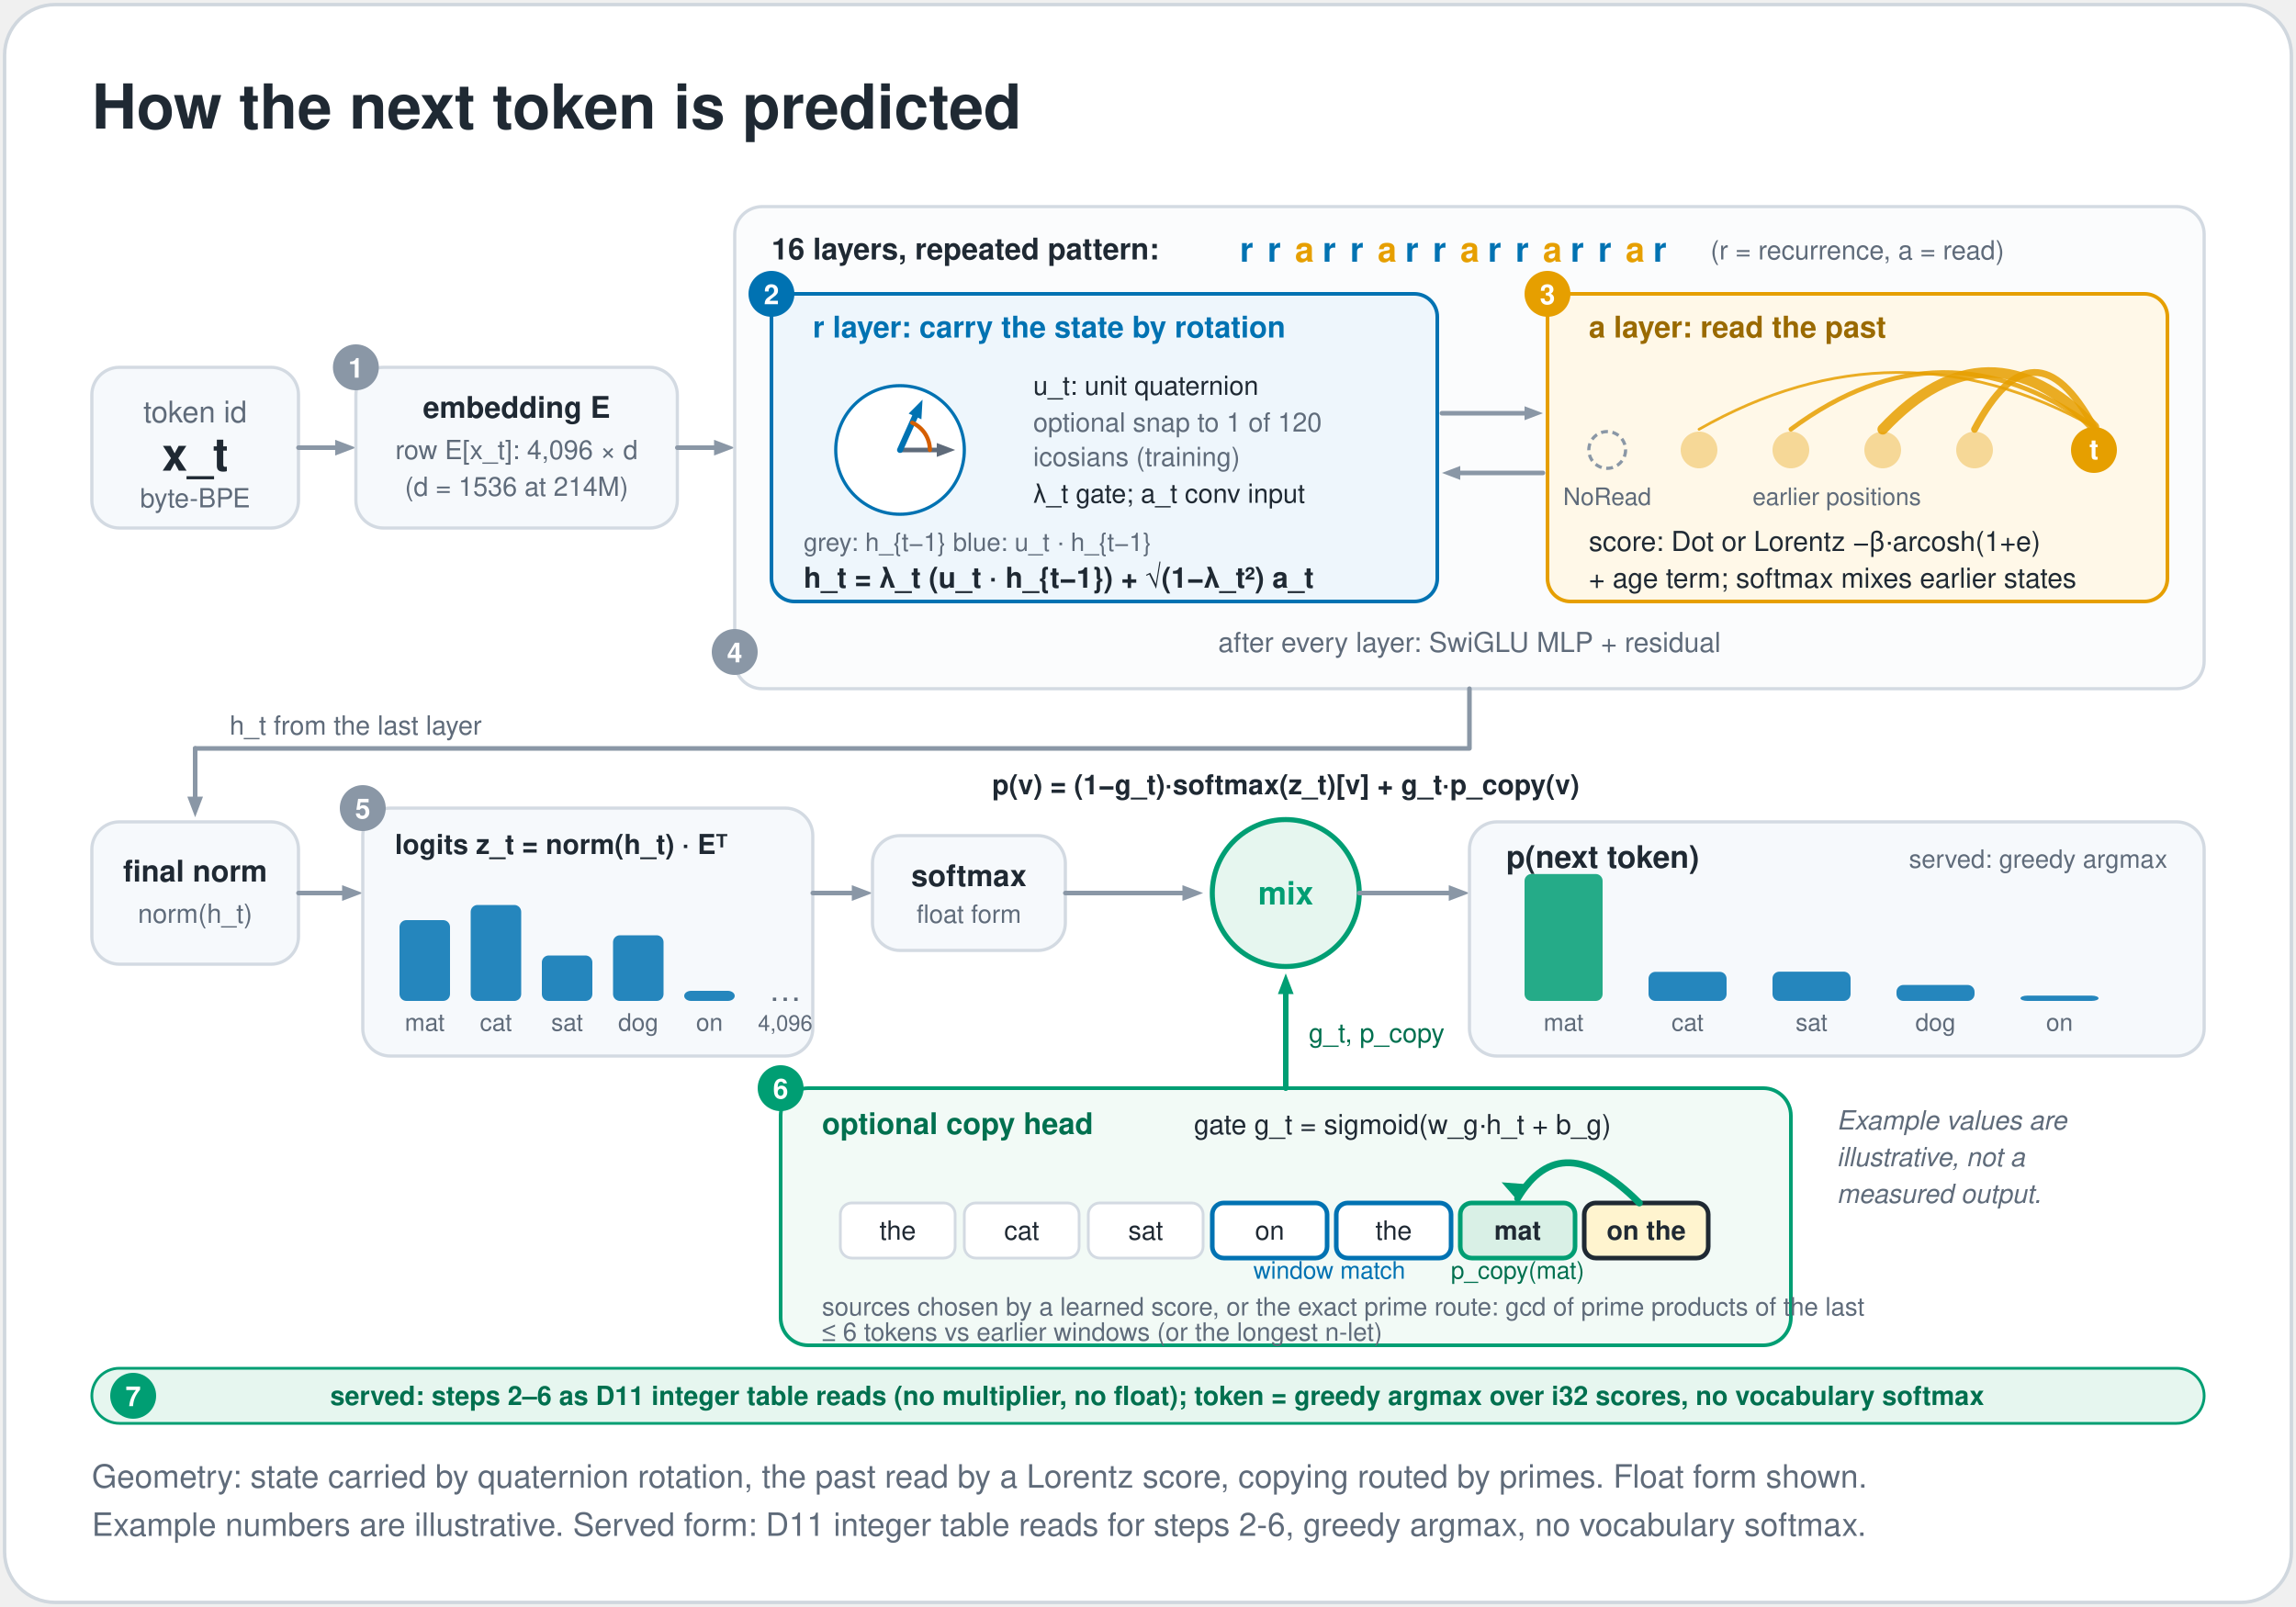
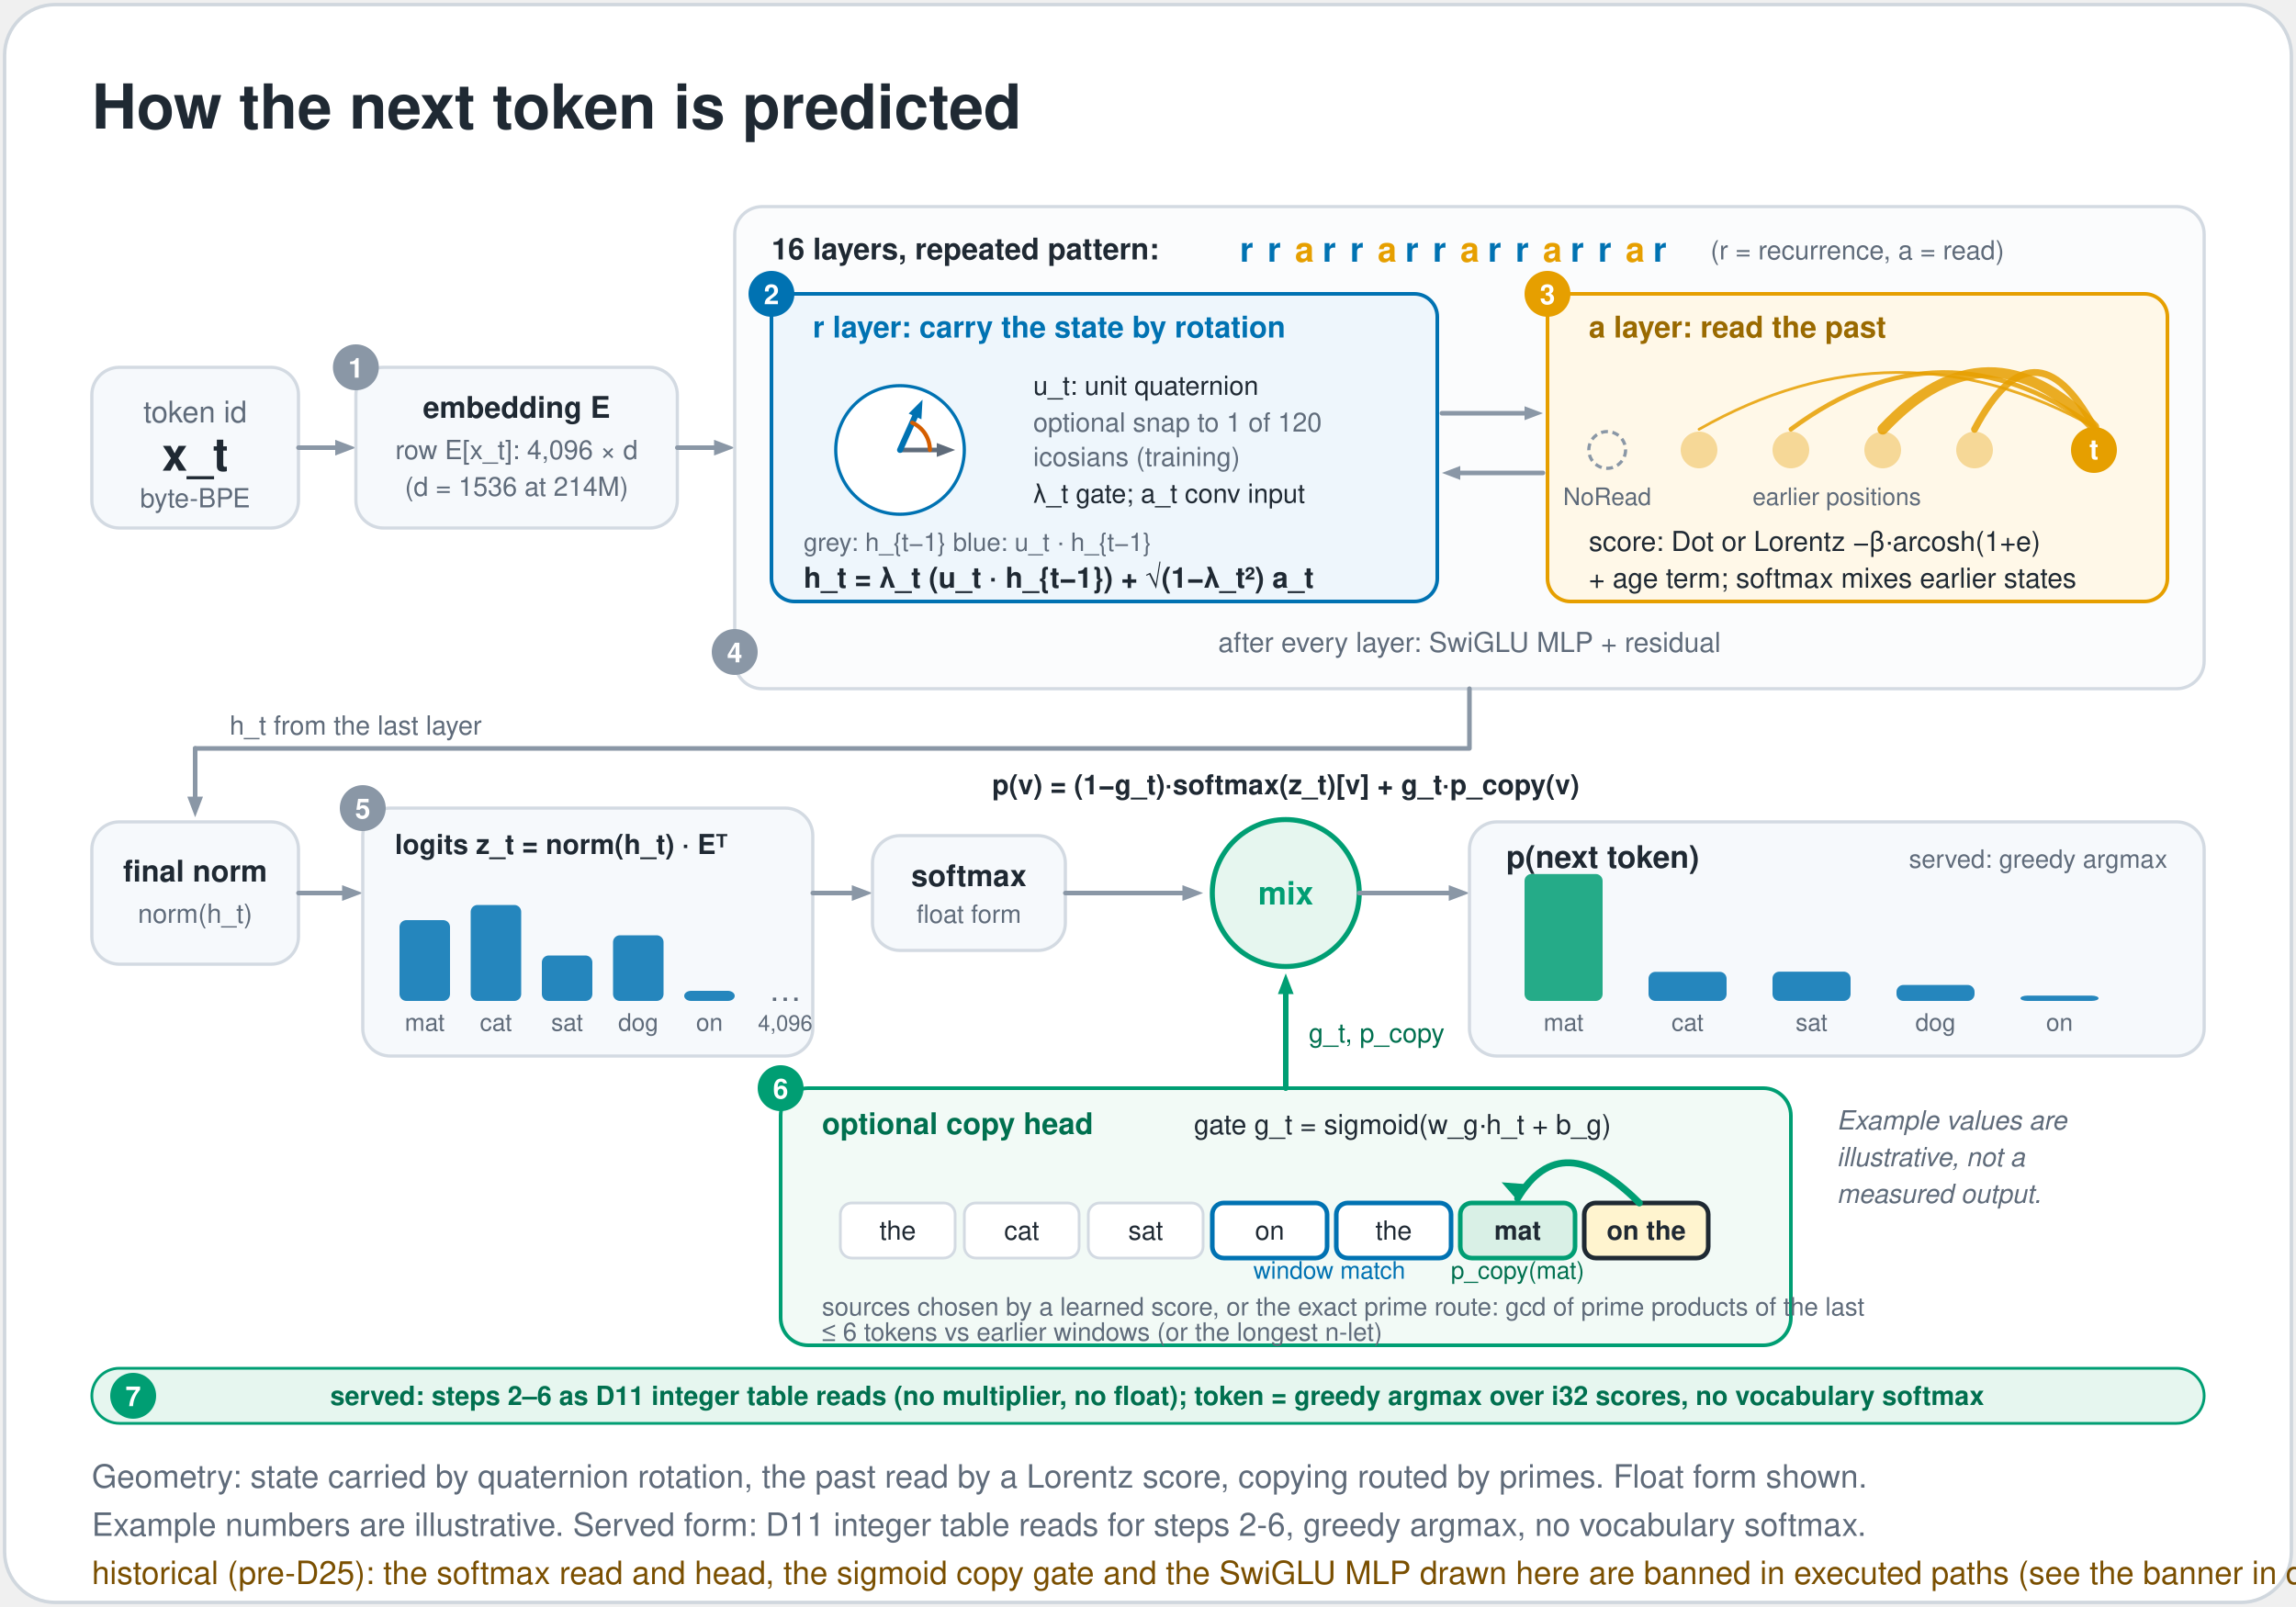
<svg xmlns="http://www.w3.org/2000/svg" viewBox="0 0 1000 700" width="900" height="630" role="img" aria-labelledby="t d" font-family="-apple-system, BlinkMacSystemFont, 'Segoe UI', Helvetica, Arial, sans-serif">
  <rect x="2" y="2" width="996" height="696" rx="22" fill="#ffffff" stroke="#d0d7de" stroke-width="1.5" />
  <text x="40" y="56" font-size="27" font-weight="700" fill="#1f2933">How the next token is predicted</text>
  <rect x="40" y="160" width="90" height="70" rx="12" fill="#f6f9fc" fill-opacity="1" stroke="#d3dae2" stroke-width="1.4" stroke-opacity="1" />
  <text x="85" y="184" font-size="13" fill="#5f6b7a" fill-opacity="1" text-anchor="middle" font-weight="normal">token id</text>
  <text x="85" y="205" font-size="20" fill="#1f2933" fill-opacity="1" text-anchor="middle" font-weight="bold">x_t</text>
  <text x="85" y="221" font-size="11.5" fill="#5f6b7a" fill-opacity="1" text-anchor="middle" font-weight="normal">byte-BPE</text>
  <line x1="130" y1="195" x2="149.6" y2="195" stroke="#8a97a6" stroke-width="2" stroke-opacity="1" stroke-linecap="round" />
  <polygon points="155,195 146,198.42 146,191.58" fill="#8a97a6" fill-opacity="1" />
  <rect x="155" y="160" width="140" height="70" rx="12" fill="#f6f9fc" fill-opacity="1" stroke="#d3dae2" stroke-width="1.4" stroke-opacity="1" />
  <text x="225" y="182" font-size="13" fill="#1f2933" fill-opacity="1" text-anchor="middle" font-weight="bold">embedding E</text>
  <text x="225" y="200" font-size="11.5" fill="#5f6b7a" fill-opacity="1" text-anchor="middle" font-weight="normal">row E[x_t]: 4,096 × d</text>
  <text x="225" y="216" font-size="11.5" fill="#5f6b7a" fill-opacity="1" text-anchor="middle" font-weight="normal">(d = 1536 at 214M)</text>
  <circle cx="155" cy="160" r="10" fill="#8a97a6" fill-opacity="1" stroke="none" stroke-width="1" stroke-opacity="1" />
  <text x="155" y="164.5" font-size="12" fill="#ffffff" fill-opacity="1" text-anchor="middle" font-weight="bold">1</text>
  <line x1="295" y1="195" x2="314.6" y2="195" stroke="#8a97a6" stroke-width="2" stroke-opacity="1" stroke-linecap="round" />
  <polygon points="320,195 311,198.42 311,191.58" fill="#8a97a6" fill-opacity="1" />
  <rect x="320" y="90" width="640" height="210" rx="12" fill="#fbfcfd" fill-opacity="1" stroke="#d3dae2" stroke-width="1.4" stroke-opacity="1" />
  <text x="336" y="113" font-size="13" fill="#1f2933" fill-opacity="1" text-anchor="start" font-weight="bold">16 layers, repeated pattern:</text>
  <text x="540" y="114" font-size="15" fill="#0072B2" fill-opacity="1" text-anchor="start" font-weight="bold">r</text>
  <text x="552" y="114" font-size="15" fill="#0072B2" fill-opacity="1" text-anchor="start" font-weight="bold">r</text>
  <text x="564" y="114" font-size="15" fill="#E69F00" fill-opacity="1" text-anchor="start" font-weight="bold">a</text>
  <text x="576" y="114" font-size="15" fill="#0072B2" fill-opacity="1" text-anchor="start" font-weight="bold">r</text>
  <text x="588" y="114" font-size="15" fill="#0072B2" fill-opacity="1" text-anchor="start" font-weight="bold">r</text>
  <text x="600" y="114" font-size="15" fill="#E69F00" fill-opacity="1" text-anchor="start" font-weight="bold">a</text>
  <text x="612" y="114" font-size="15" fill="#0072B2" fill-opacity="1" text-anchor="start" font-weight="bold">r</text>
  <text x="624" y="114" font-size="15" fill="#0072B2" fill-opacity="1" text-anchor="start" font-weight="bold">r</text>
  <text x="636" y="114" font-size="15" fill="#E69F00" fill-opacity="1" text-anchor="start" font-weight="bold">a</text>
  <text x="648" y="114" font-size="15" fill="#0072B2" fill-opacity="1" text-anchor="start" font-weight="bold">r</text>
  <text x="660" y="114" font-size="15" fill="#0072B2" fill-opacity="1" text-anchor="start" font-weight="bold">r</text>
  <text x="672" y="114" font-size="15" fill="#E69F00" fill-opacity="1" text-anchor="start" font-weight="bold">a</text>
  <text x="684" y="114" font-size="15" fill="#0072B2" fill-opacity="1" text-anchor="start" font-weight="bold">r</text>
  <text x="696" y="114" font-size="15" fill="#0072B2" fill-opacity="1" text-anchor="start" font-weight="bold">r</text>
  <text x="708" y="114" font-size="15" fill="#E69F00" fill-opacity="1" text-anchor="start" font-weight="bold">a</text>
  <text x="720" y="114" font-size="15" fill="#0072B2" fill-opacity="1" text-anchor="start" font-weight="bold">r</text>
  <text x="745" y="113" font-size="11.5" fill="#5f6b7a" fill-opacity="1" text-anchor="start" font-weight="normal">(r = recurrence, a = read)</text>
  <rect x="336" y="128" width="290" height="134" rx="10" fill="#eef6fc" fill-opacity="1" stroke="#0072B2" stroke-width="1.6" stroke-opacity="1" />
  <circle cx="336" cy="128" r="10" fill="#0072B2" fill-opacity="1" stroke="none" stroke-width="1" stroke-opacity="1" />
  <text x="336" y="132.5" font-size="12" fill="#ffffff" fill-opacity="1" text-anchor="middle" font-weight="bold">2</text>
  <text x="354" y="147" font-size="13" fill="#0072B2" fill-opacity="1" text-anchor="start" font-weight="bold">r layer: carry the state by rotation</text>
  <circle cx="392" cy="196" r="28" fill="#ffffff" fill-opacity="1" stroke="#0072B2" stroke-width="1.4" stroke-opacity="1" />
  <line x1="392" y1="196" x2="411.2" y2="196" stroke="#5f6b7a" stroke-width="2" stroke-opacity="1" stroke-linecap="round" />
  <polygon points="416,196 408,199.04 408,192.96" fill="#5f6b7a" fill-opacity="1" />
  <line x1="392" y1="196" x2="399.84" y2="178.47" stroke="#0072B2" stroke-width="2.6" stroke-opacity="1" stroke-linecap="round" />
  <polygon points="401.8,174.09 401.31,182.64 395.76,180.15" fill="#0072B2" fill-opacity="1" />
  <path d="M405 196A13 13 0 0 0 397.31 184.13" fill="none" fill-opacity="1" stroke="#D55E00" stroke-width="1.8" stroke-opacity="1" stroke-linecap="round" stroke-linejoin="round" />
  <text x="450" y="172" font-size="11.5" fill="#1f2933" fill-opacity="1" text-anchor="start" font-weight="normal">u_t: unit quaternion</text>
  <text x="450" y="188" font-size="11.5" fill="#5f6b7a" fill-opacity="1" text-anchor="start" font-weight="normal">optional snap to 1 of 120</text>
  <text x="450" y="203" font-size="11.5" fill="#5f6b7a" fill-opacity="1" text-anchor="start" font-weight="normal">icosians (training)</text>
  <text x="450" y="219" font-size="11.5" fill="#1f2933" fill-opacity="1" text-anchor="start" font-weight="normal">λ_t gate; a_t conv input</text>
  <text x="350" y="240" font-size="11" fill="#5f6b7a" fill-opacity="1" text-anchor="start" font-weight="normal">grey: h_{t−1}    blue: u_t · h_{t−1}</text>
  <text x="350" y="256" font-size="12.5" fill="#1f2933" fill-opacity="1" text-anchor="start" font-weight="bold">h_t = λ_t (u_t · h_{t−1}) + √(1−λ_t²) a_t</text>
  <line x1="628" y1="180" x2="667.2" y2="180" stroke="#8a97a6" stroke-width="2" stroke-opacity="1" stroke-linecap="round" />
  <polygon points="672,180 664,183.04 664,176.96" fill="#8a97a6" fill-opacity="1" />
  <line x1="672" y1="206" x2="632.8" y2="206" stroke="#8a97a6" stroke-width="2" stroke-opacity="1" stroke-linecap="round" />
  <polygon points="628,206 636,202.96 636,209.04" fill="#8a97a6" fill-opacity="1" />
  <rect x="674" y="128" width="270" height="134" rx="10" fill="#fff8e8" fill-opacity="1" stroke="#E69F00" stroke-width="1.6" stroke-opacity="1" />
  <circle cx="674" cy="128" r="10" fill="#E69F00" fill-opacity="1" stroke="none" stroke-width="1" stroke-opacity="1" />
  <text x="674" y="132.5" font-size="12" fill="#ffffff" fill-opacity="1" text-anchor="middle" font-weight="bold">3</text>
  <text x="692" y="147" font-size="13" fill="#9a6a00" fill-opacity="1" text-anchor="start" font-weight="bold">a layer: read the past</text>
  <circle cx="700" cy="196" r="8" fill="none" stroke="#8a97a6" stroke-width="1.4" stroke-dasharray="3 2" />
  <circle cx="740" cy="196" r="8" fill="#E69F00" fill-opacity="0.35" stroke="none" stroke-width="1" stroke-opacity="1" />
  <circle cx="780" cy="196" r="8" fill="#E69F00" fill-opacity="0.35" stroke="none" stroke-width="1" stroke-opacity="1" />
  <circle cx="820" cy="196" r="8" fill="#E69F00" fill-opacity="0.35" stroke="none" stroke-width="1" stroke-opacity="1" />
  <circle cx="860" cy="196" r="8" fill="#E69F00" fill-opacity="0.35" stroke="none" stroke-width="1" stroke-opacity="1" />
  <circle cx="912" cy="196" r="10" fill="#E69F00" fill-opacity="1" stroke="none" stroke-width="1" stroke-opacity="1" />
  <text x="912" y="200" font-size="12" fill="#ffffff" fill-opacity="1" text-anchor="middle" font-weight="bold">t</text>
  <path d="M912 186Q826 138 740 187" fill="none" fill-opacity="1" stroke="#E69F00" stroke-width="1.2" stroke-opacity="0.85" stroke-linecap="round" stroke-linejoin="round" />
  <path d="M912 186Q846 138 780 187" fill="none" fill-opacity="1" stroke="#E69F00" stroke-width="2" stroke-opacity="0.85" stroke-linecap="round" stroke-linejoin="round" />
  <path d="M912 186Q866 138 820 187" fill="none" fill-opacity="1" stroke="#E69F00" stroke-width="4.6" stroke-opacity="0.85" stroke-linecap="round" stroke-linejoin="round" />
  <path d="M912 186Q886 138 860 187" fill="none" fill-opacity="1" stroke="#E69F00" stroke-width="3" stroke-opacity="0.85" stroke-linecap="round" stroke-linejoin="round" />
  <text x="700" y="220" font-size="10.5" fill="#5f6b7a" fill-opacity="1" text-anchor="middle" font-weight="normal">NoRead</text>
  <text x="800" y="220" font-size="10.5" fill="#5f6b7a" fill-opacity="1" text-anchor="middle" font-weight="normal">earlier positions</text>
  <text x="692" y="240" font-size="12" fill="#1f2933" fill-opacity="1" text-anchor="start" font-weight="normal">score: Dot or Lorentz −β·arcosh(1+e)</text>
  <text x="692" y="256" font-size="12" fill="#1f2933" fill-opacity="1" text-anchor="start" font-weight="normal">+ age term; softmax mixes earlier states</text>
  <text x="640" y="284" font-size="12" fill="#5f6b7a" fill-opacity="1" text-anchor="middle" font-weight="normal">after every layer: SwiGLU MLP + residual</text>
  <circle cx="320" cy="284" r="10" fill="#8a97a6" fill-opacity="1" stroke="none" stroke-width="1" stroke-opacity="1" />
  <text x="320" y="288.5" font-size="12" fill="#ffffff" fill-opacity="1" text-anchor="middle" font-weight="bold">4</text>
  <path d="M640 300L640 326L85 326" fill="none" fill-opacity="1" stroke="#8a97a6" stroke-width="2" stroke-opacity="1" stroke-linecap="round" stroke-linejoin="round" />
  <line x1="85" y1="326" x2="85" y2="350.6" stroke="#8a97a6" stroke-width="2" stroke-opacity="1" stroke-linecap="round" />
  <polygon points="85,356 81.58,347 88.42,347" fill="#8a97a6" fill-opacity="1" />
  <text x="100" y="320" font-size="11.5" fill="#5f6b7a" fill-opacity="1" text-anchor="start" font-weight="normal">h_t from the last layer</text>
  <rect x="40" y="358" width="90" height="62" rx="12" fill="#f6f9fc" fill-opacity="1" stroke="#d3dae2" stroke-width="1.4" stroke-opacity="1" />
  <text x="85" y="384" font-size="13" fill="#1f2933" fill-opacity="1" text-anchor="middle" font-weight="bold">final norm</text>
  <text x="85" y="402" font-size="11.5" fill="#5f6b7a" fill-opacity="1" text-anchor="middle" font-weight="normal">norm(h_t)</text>
  <line x1="130" y1="389" x2="152.6" y2="389" stroke="#8a97a6" stroke-width="2" stroke-opacity="1" stroke-linecap="round" />
  <polygon points="158,389 149,392.42 149,385.58" fill="#8a97a6" fill-opacity="1" />
  <rect x="158" y="352" width="196" height="108" rx="12" fill="#f6f9fc" fill-opacity="1" stroke="#d3dae2" stroke-width="1.4" stroke-opacity="1" />
  <circle cx="158" cy="352" r="10" fill="#8a97a6" fill-opacity="1" stroke="none" stroke-width="1" stroke-opacity="1" />
  <text x="158" y="356.5" font-size="12" fill="#ffffff" fill-opacity="1" text-anchor="middle" font-weight="bold">5</text>
  <text x="172" y="372" font-size="12" fill="#1f2933" fill-opacity="1" text-anchor="start" font-weight="bold">logits z_t = norm(h_t) · Eᵀ</text>
  <rect x="174" y="400.8" width="22" height="35.2" rx="3" fill="#0072B2" fill-opacity="0.85" stroke="none" stroke-width="1" stroke-opacity="1" />
  <text x="185" y="449" font-size="10.5" fill="#5f6b7a" fill-opacity="1" text-anchor="middle" font-weight="normal">mat</text>
  <rect x="205" y="394.2" width="22" height="41.8" rx="3" fill="#0072B2" fill-opacity="0.85" stroke="none" stroke-width="1" stroke-opacity="1" />
  <text x="216" y="449" font-size="10.5" fill="#5f6b7a" fill-opacity="1" text-anchor="middle" font-weight="normal">cat</text>
  <rect x="236" y="416.2" width="22" height="19.8" rx="3" fill="#0072B2" fill-opacity="0.85" stroke="none" stroke-width="1" stroke-opacity="1" />
  <text x="247" y="449" font-size="10.5" fill="#5f6b7a" fill-opacity="1" text-anchor="middle" font-weight="normal">sat</text>
  <rect x="267" y="407.4" width="22" height="28.6" rx="3" fill="#0072B2" fill-opacity="0.85" stroke="none" stroke-width="1" stroke-opacity="1" />
  <text x="278" y="449" font-size="10.5" fill="#5f6b7a" fill-opacity="1" text-anchor="middle" font-weight="normal">dog</text>
  <rect x="298" y="431.6" width="22" height="4.4" rx="3" fill="#0072B2" fill-opacity="0.85" stroke="none" stroke-width="1" stroke-opacity="1" />
  <text x="309" y="449" font-size="10.5" fill="#5f6b7a" fill-opacity="1" text-anchor="middle" font-weight="normal">on</text>
  <text x="342" y="436" font-size="14" fill="#5f6b7a" fill-opacity="1" text-anchor="middle" font-weight="normal">…</text>
  <text x="342" y="449" font-size="9.5" fill="#5f6b7a" fill-opacity="1" text-anchor="middle" font-weight="normal">4,096</text>
  <line x1="354" y1="389" x2="374.6" y2="389" stroke="#8a97a6" stroke-width="2" stroke-opacity="1" stroke-linecap="round" />
  <polygon points="380,389 371,392.42 371,385.58" fill="#8a97a6" fill-opacity="1" />
  <rect x="380" y="364" width="84" height="50" rx="12" fill="#f6f9fc" fill-opacity="1" stroke="#d3dae2" stroke-width="1.4" stroke-opacity="1" />
  <text x="422" y="386" font-size="13" fill="#1f2933" fill-opacity="1" text-anchor="middle" font-weight="bold">softmax</text>
  <text x="422" y="402" font-size="11" fill="#5f6b7a" fill-opacity="1" text-anchor="middle" font-weight="normal">float form</text>
  <line x1="464" y1="389" x2="518.6" y2="389" stroke="#8a97a6" stroke-width="2" stroke-opacity="1" stroke-linecap="round" />
  <polygon points="524,389 515,392.42 515,385.58" fill="#8a97a6" fill-opacity="1" />
  <circle cx="560" cy="389" r="32" fill="#e6f6ef" fill-opacity="1" stroke="#009E73" stroke-width="2.2" stroke-opacity="1" />
  <text x="560" y="394" font-size="14" fill="#009E73" fill-opacity="1" text-anchor="middle" font-weight="bold">mix</text>
  <text x="560" y="346" font-size="12" fill="#1f2933" fill-opacity="1" text-anchor="middle" font-weight="bold">p(v) = (1−g_t)·softmax(z_t)[v] + g_t·p_copy(v)</text>
  <line x1="592" y1="389" x2="634.6" y2="389" stroke="#8a97a6" stroke-width="2" stroke-opacity="1" stroke-linecap="round" />
  <polygon points="640,389 631,392.42 631,385.58" fill="#8a97a6" fill-opacity="1" />
  <rect x="640" y="358" width="320" height="102" rx="12" fill="#f6f9fc" fill-opacity="1" stroke="#d3dae2" stroke-width="1.4" stroke-opacity="1" />
  <text x="656" y="378" font-size="13.5" fill="#1f2933" fill-opacity="1" text-anchor="start" font-weight="bold">p(next token)</text>
  <rect x="664" y="380.71" width="34" height="55.29" rx="3" fill="#009E73" fill-opacity="0.85" stroke="none" stroke-width="1" stroke-opacity="1" />
  <text x="681" y="449" font-size="10.5" fill="#5f6b7a" fill-opacity="1" text-anchor="middle" font-weight="normal">mat</text>
  <rect x="718" y="423.32" width="34" height="12.68" rx="3" fill="#0072B2" fill-opacity="0.85" stroke="none" stroke-width="1" stroke-opacity="1" />
  <text x="735" y="449" font-size="10.5" fill="#5f6b7a" fill-opacity="1" text-anchor="middle" font-weight="normal">cat</text>
  <rect x="772" y="423.24" width="34" height="12.76" rx="3" fill="#0072B2" fill-opacity="0.85" stroke="none" stroke-width="1" stroke-opacity="1" />
  <text x="789" y="449" font-size="10.5" fill="#5f6b7a" fill-opacity="1" text-anchor="middle" font-weight="normal">sat</text>
  <rect x="826" y="429.04" width="34" height="6.96" rx="3" fill="#0072B2" fill-opacity="0.85" stroke="none" stroke-width="1" stroke-opacity="1" />
  <text x="843" y="449" font-size="10.5" fill="#5f6b7a" fill-opacity="1" text-anchor="middle" font-weight="normal">dog</text>
  <rect x="880" y="433.68" width="34" height="2.32" rx="3" fill="#0072B2" fill-opacity="0.85" stroke="none" stroke-width="1" stroke-opacity="1" />
  <text x="897" y="449" font-size="10.5" fill="#5f6b7a" fill-opacity="1" text-anchor="middle" font-weight="normal">on</text>
  <text x="944" y="378" font-size="11" fill="#5f6b7a" fill-opacity="1" text-anchor="end" font-weight="normal">served: greedy argmax</text>
  <rect x="340" y="474" width="440" height="112" rx="12" fill="#f2faf6" fill-opacity="1" stroke="#009E73" stroke-width="1.6" stroke-opacity="1" />
  <circle cx="340" cy="474" r="10" fill="#009E73" fill-opacity="1" stroke="none" stroke-width="1" stroke-opacity="1" />
  <text x="340" y="478.5" font-size="12" fill="#ffffff" fill-opacity="1" text-anchor="middle" font-weight="bold">6</text>
  <text x="358" y="494" font-size="13" fill="#00704f" fill-opacity="1" text-anchor="start" font-weight="bold">optional copy head</text>
  <text x="520" y="494" font-size="12" fill="#1f2933" fill-opacity="1" text-anchor="start" font-weight="normal">gate g_t = sigmoid(w_g·h_t + b_g)</text>
  <rect x="366" y="524" width="50" height="24" rx="5" fill="#ffffff" fill-opacity="1" stroke="#d3dae2" stroke-width="1.2" stroke-opacity="1" />
  <text x="391" y="540" font-size="11.5" fill="#1f2933" fill-opacity="1" text-anchor="middle" font-weight="normal">the</text>
  <rect x="420" y="524" width="50" height="24" rx="5" fill="#ffffff" fill-opacity="1" stroke="#d3dae2" stroke-width="1.2" stroke-opacity="1" />
  <text x="445" y="540" font-size="11.5" fill="#1f2933" fill-opacity="1" text-anchor="middle" font-weight="normal">cat</text>
  <rect x="474" y="524" width="50" height="24" rx="5" fill="#ffffff" fill-opacity="1" stroke="#d3dae2" stroke-width="1.2" stroke-opacity="1" />
  <text x="499" y="540" font-size="11.5" fill="#1f2933" fill-opacity="1" text-anchor="middle" font-weight="normal">sat</text>
  <rect x="528" y="524" width="50" height="24" rx="5" fill="#ffffff" fill-opacity="1" stroke="#0072B2" stroke-width="2" stroke-opacity="1" />
  <text x="553" y="540" font-size="11.5" fill="#1f2933" fill-opacity="1" text-anchor="middle" font-weight="normal">on</text>
  <rect x="582" y="524" width="50" height="24" rx="5" fill="#ffffff" fill-opacity="1" stroke="#0072B2" stroke-width="2" stroke-opacity="1" />
  <text x="607" y="540" font-size="11.5" fill="#1f2933" fill-opacity="1" text-anchor="middle" font-weight="normal">the</text>
  <rect x="636" y="524" width="50" height="24" rx="5" fill="#d9f0e6" fill-opacity="1" stroke="#009E73" stroke-width="2" stroke-opacity="1" />
  <text x="661" y="540" font-size="11.5" fill="#1f2933" fill-opacity="1" text-anchor="middle" font-weight="bold">mat</text>
  <rect x="690" y="524" width="54" height="24" rx="5" fill="#fff4cf" fill-opacity="1" stroke="#1f2933" stroke-width="2" stroke-opacity="1" />
  <text x="717" y="540" font-size="11.5" fill="#1f2933" fill-opacity="1" text-anchor="middle" font-weight="bold">on the</text>
  <path d="M714 524Q680 490 661 522" fill="none" fill-opacity="1" stroke="#009E73" stroke-width="3" stroke-opacity="1" stroke-linecap="round" stroke-linejoin="round" />
  <polygon points="661,523 654,515 667,516" fill="#009E73" />
  <text x="661" y="557" font-size="10.5" fill="#00704f" fill-opacity="1" text-anchor="middle" font-weight="normal">p_copy(mat)</text>
  <text x="579" y="557" font-size="10.5" fill="#0072B2" fill-opacity="1" text-anchor="middle" font-weight="normal">window match</text>
  <text x="358" y="573" font-size="11" fill="#5f6b7a" fill-opacity="1" text-anchor="start" font-weight="normal">sources chosen by a learned score, or the exact prime route: gcd of prime products of the last</text>
  <text x="358" y="584" font-size="11" fill="#5f6b7a" fill-opacity="1" text-anchor="start" font-weight="normal">≤ 6 tokens vs earlier windows (or the longest n-let)</text>
  <line x1="560" y1="474" x2="560" y2="429.4" stroke="#009E73" stroke-width="2.4" stroke-opacity="1" stroke-linecap="round" />
  <polygon points="560,424 563.42,433 556.58,433" fill="#009E73" fill-opacity="1" />
  <text x="570" y="454" font-size="11.5" fill="#00704f" fill-opacity="1" text-anchor="start" font-weight="normal">g_t, p_copy</text>
  <text x="800" y="492" font-size="11.5" fill="#5f6b7a" fill-opacity="1" text-anchor="start" font-weight="normal" font-style="italic">Example values are</text>
  <text x="800" y="508" font-size="11.5" fill="#5f6b7a" fill-opacity="1" text-anchor="start" font-weight="normal" font-style="italic">illustrative, not a</text>
  <text x="800" y="524" font-size="11.5" fill="#5f6b7a" fill-opacity="1" text-anchor="start" font-weight="normal" font-style="italic">measured output.</text>
  <rect x="40" y="596" width="920" height="24" rx="12" fill="#e6f6ef" fill-opacity="1" stroke="#009E73" stroke-width="1.2" stroke-opacity="1" />
  <circle cx="58" cy="608" r="10" fill="#009E73" fill-opacity="1" stroke="none" stroke-width="1" stroke-opacity="1" />
  <text x="58" y="612.5" font-size="12" fill="#ffffff" fill-opacity="1" text-anchor="middle" font-weight="bold">7</text>
  <text x="504" y="612" font-size="11.5" fill="#00704f" fill-opacity="1" text-anchor="middle" font-weight="bold">served: steps 2–6 as D11 integer table reads (no multiplier, no float); token = greedy argmax over i32 scores, no vocabulary softmax</text>
  <text x="40" y="648" font-size="14" fill="#5f6b7a">Geometry: state carried by quaternion rotation, the past read by a Lorentz score, copying routed by primes. Float form shown.</text>
  <text x="40" y="669" font-size="14" fill="#5f6b7a">Example numbers are illustrative. Served form: D11 integer table reads for steps 2-6, greedy argmax, no vocabulary softmax.</text>
+   <text x="40" y="690" font-size="14" fill="#7a4f00">historical (pre-D25): the softmax read and head, the sigmoid copy gate and the SwiGLU MLP drawn here are banned in executed paths (see the banner in docs/geometry.md).</text>
</svg>
